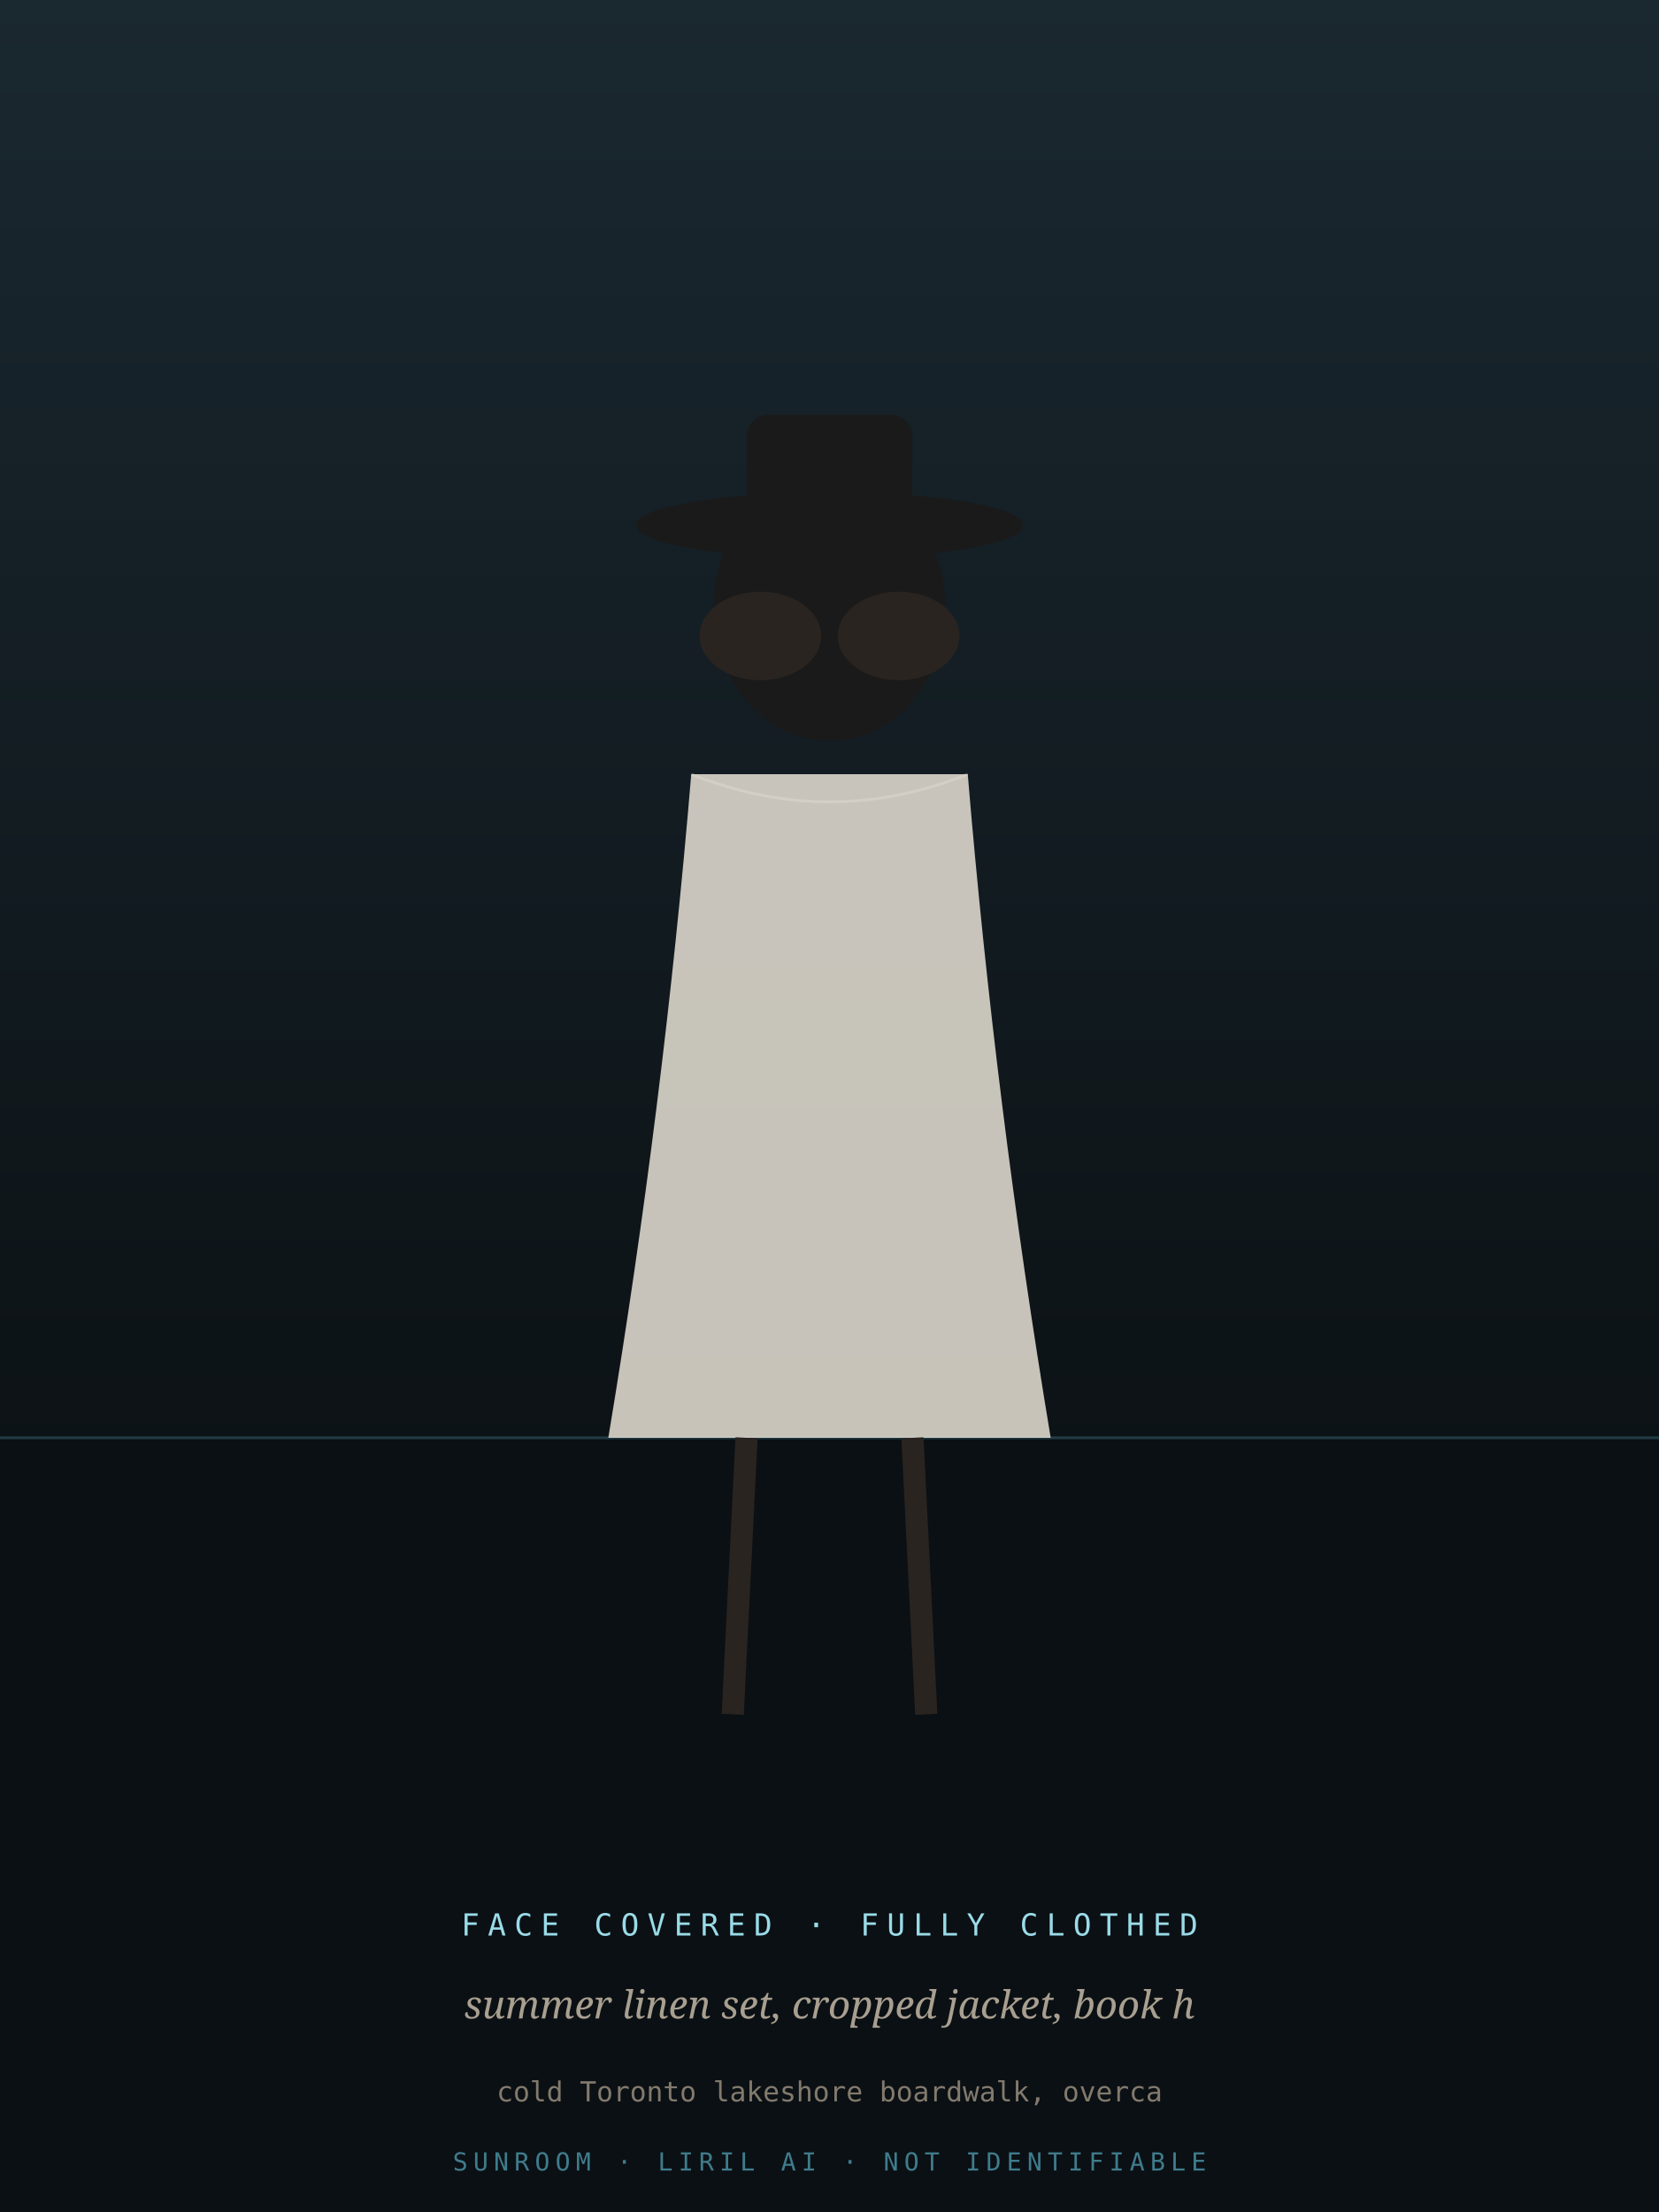
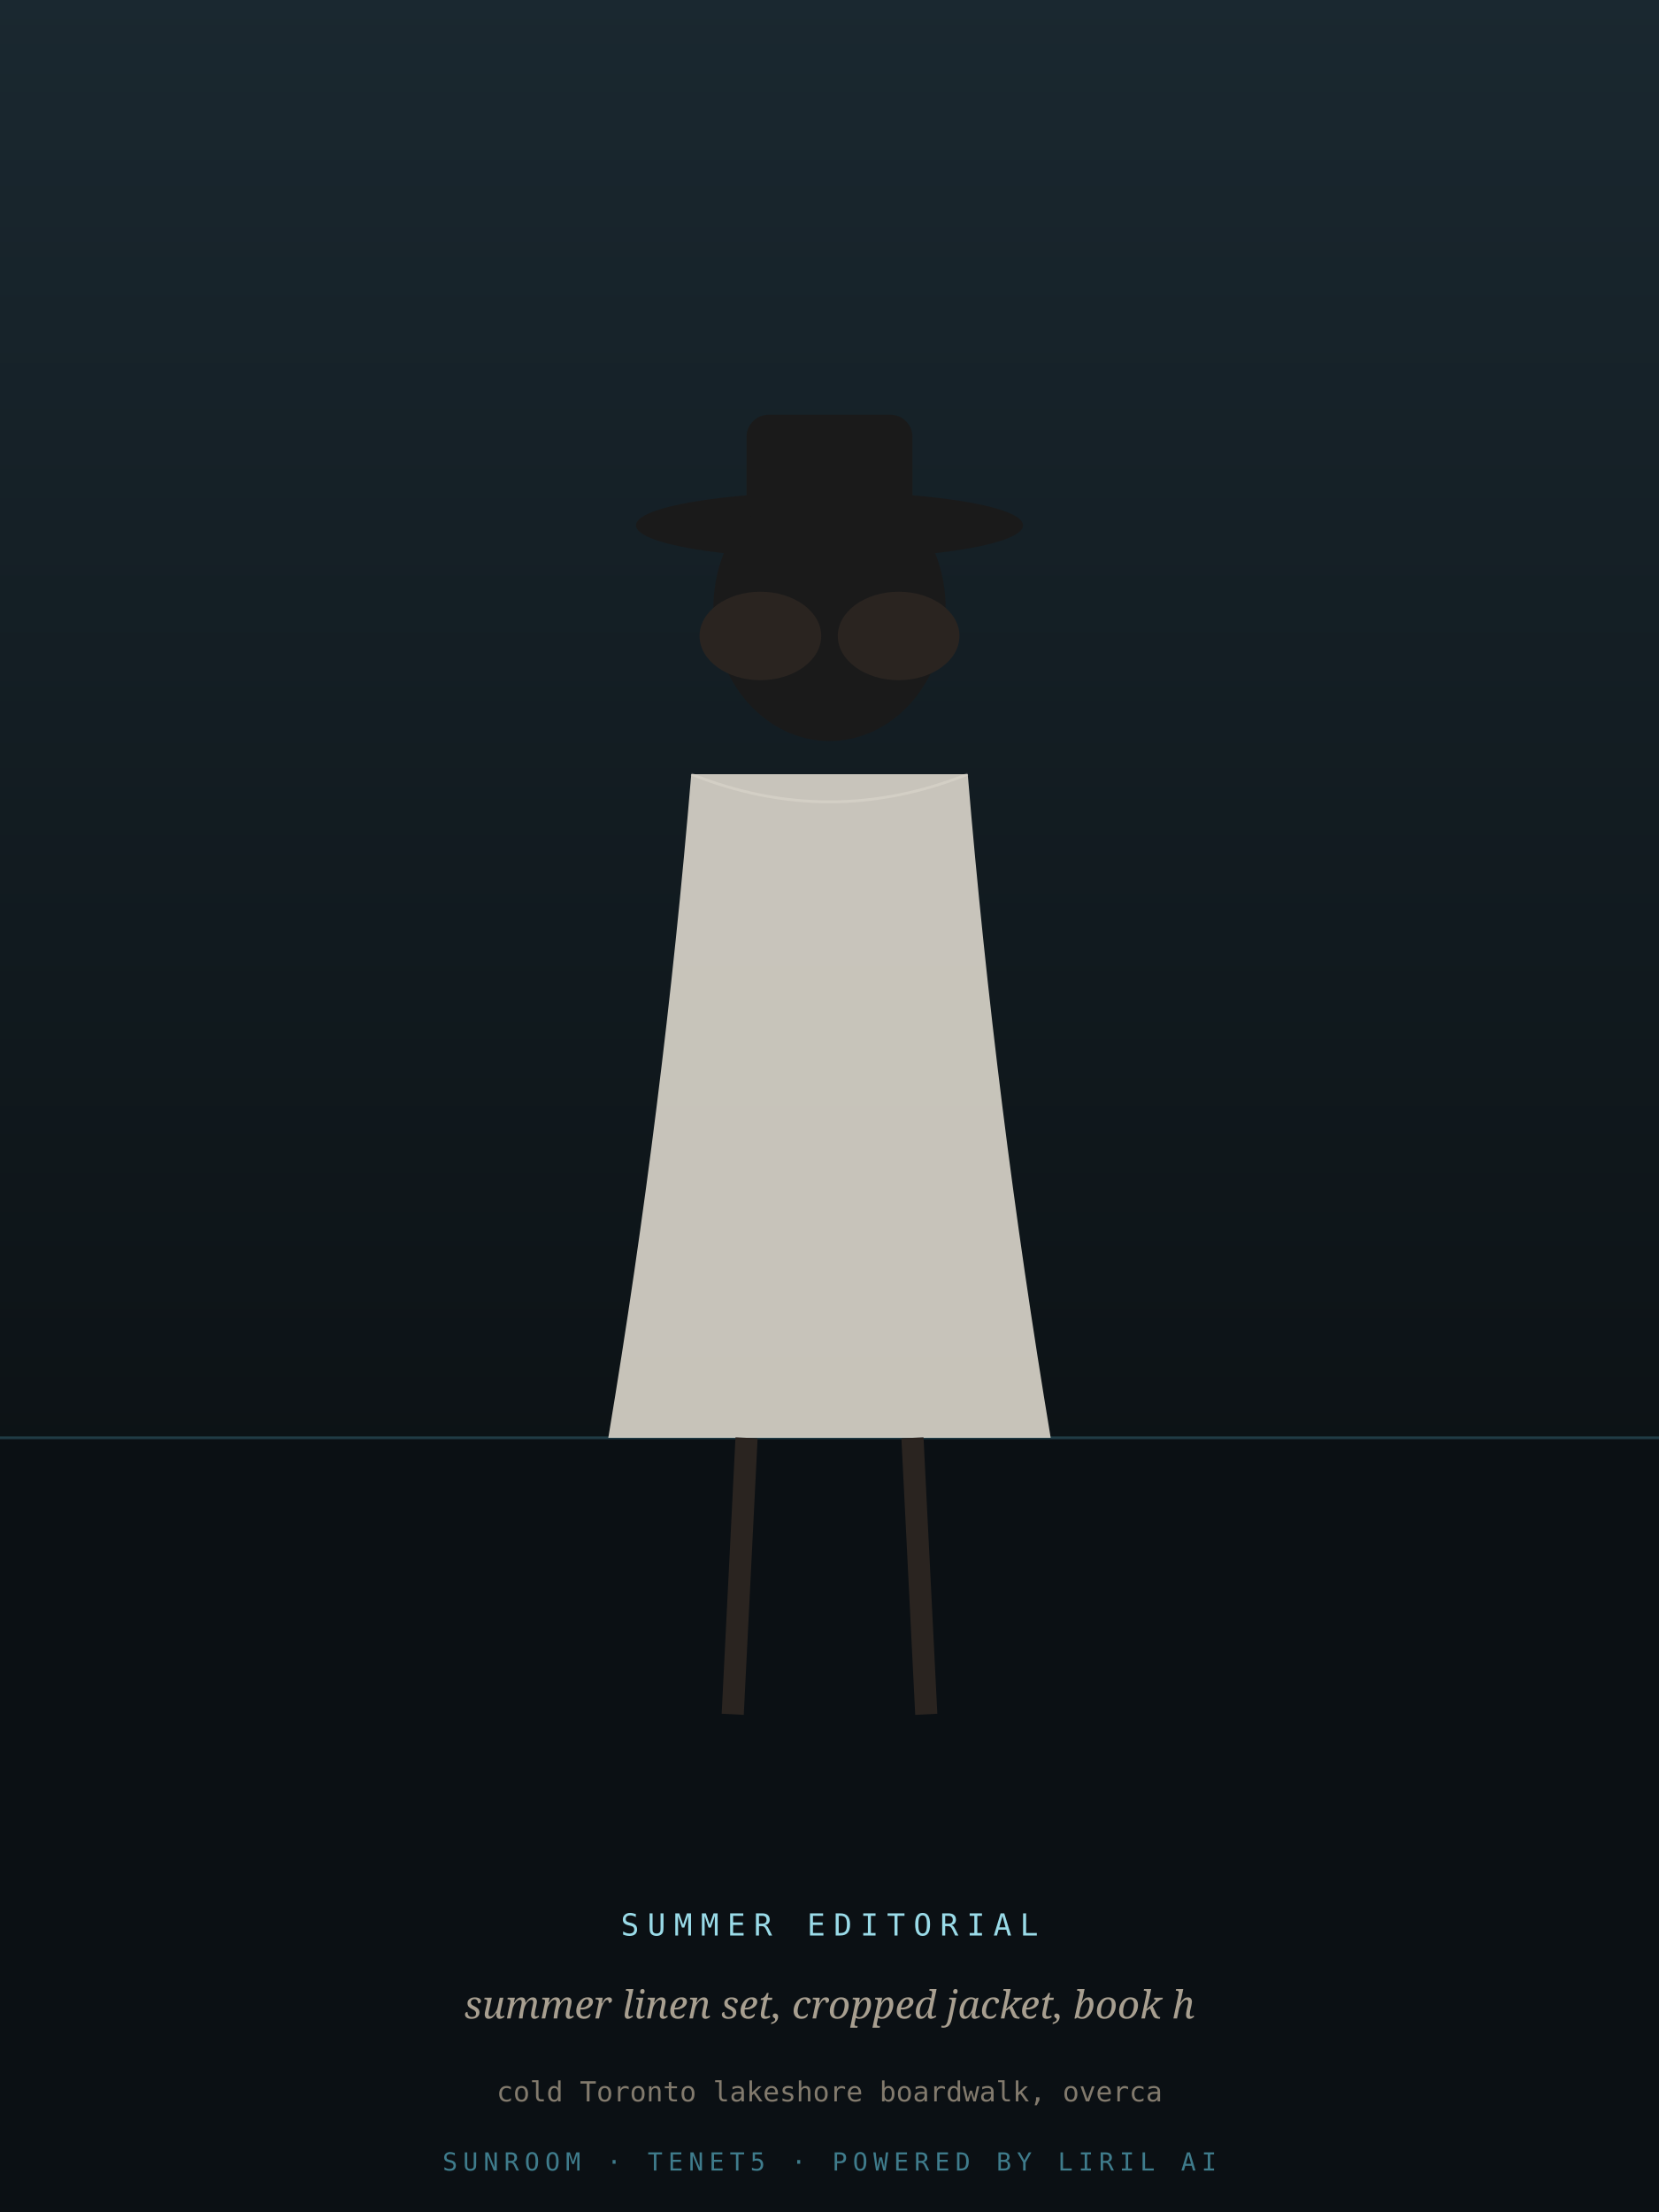
- <svg xmlns="http://www.w3.org/2000/svg" viewBox="0 0 600 800" role="img" aria-label="Sunroom fashion still — face covered">
+ <svg xmlns="http://www.w3.org/2000/svg" viewBox="0 0 600 800" role="img" aria-label="Sunroom summer fashion editorial">
  <defs>
    <linearGradient id="sky" x1="0" y1="0" x2="0" y2="1">
      <stop offset="0%" stop-color="#1a2830" />
      <stop offset="100%" stop-color="#050708" />
    </linearGradient>
  </defs>
  <rect width="600" height="800" fill="url(#sky)" />
  <rect x="0" y="520" width="600" height="280" fill="#0b1014" />
  <line x1="0" y1="520" x2="600" y2="520" stroke="#3f7c8c" stroke-opacity="0.4" stroke-width="1" />
  <ellipse cx="300" cy="220" rx="42" ry="48" fill="#1a1a1a" />
  <ellipse cx="275" cy="230" rx="22" ry="16" fill="#2a2420" />
  <ellipse cx="325" cy="230" rx="22" ry="16" fill="#2a2420" />
  <ellipse cx="300" cy="190" rx="70" ry="12" fill="#1a1a1a" />
  <rect x="270" y="150" width="60" height="40" rx="8" fill="#1a1a1a" />
  <path d="M250 280 Q240 400 220 520 L380 520 Q360 400 350 280 Z" fill="#e8e2d6" opacity="0.85" />
  <path d="M250 280 Q300 300 350 280" fill="none" stroke="#ece7dc" stroke-opacity="0.3" stroke-width="1" />
  <line x1="270" y1="520" x2="265" y2="620" stroke="#2a2420" stroke-width="8" />
  <line x1="330" y1="520" x2="335" y2="620" stroke="#2a2420" stroke-width="8" />
-   <text x="300" y="700" text-anchor="middle" font-family="IBM Plex Mono, monospace" font-size="11" letter-spacing="3" fill="#9adbe8">FACE COVERED · FULLY CLOTHED</text>
+   <text x="300" y="700" text-anchor="middle" font-family="IBM Plex Mono, monospace" font-size="11" letter-spacing="3" fill="#9adbe8">SUMMER EDITORIAL</text>
  <text x="300" y="730" text-anchor="middle" font-family="Georgia, serif" font-size="14" font-style="italic" fill="#a89f90">summer linen set, cropped jacket, book h</text>
  <text x="300" y="760" text-anchor="middle" font-family="IBM Plex Mono, monospace" font-size="10" fill="#827a6d">cold Toronto lakeshore boardwalk, overca</text>
-   <text x="300" y="785" text-anchor="middle" font-family="IBM Plex Mono, monospace" font-size="9" letter-spacing="2" fill="#3f7c8c">SUNROOM · LIRIL AI · NOT IDENTIFIABLE</text>
+   <text x="300" y="785" text-anchor="middle" font-family="IBM Plex Mono, monospace" font-size="9" letter-spacing="2" fill="#3f7c8c">SUNROOM · TENET5 · POWERED BY LIRIL AI</text>
</svg>
